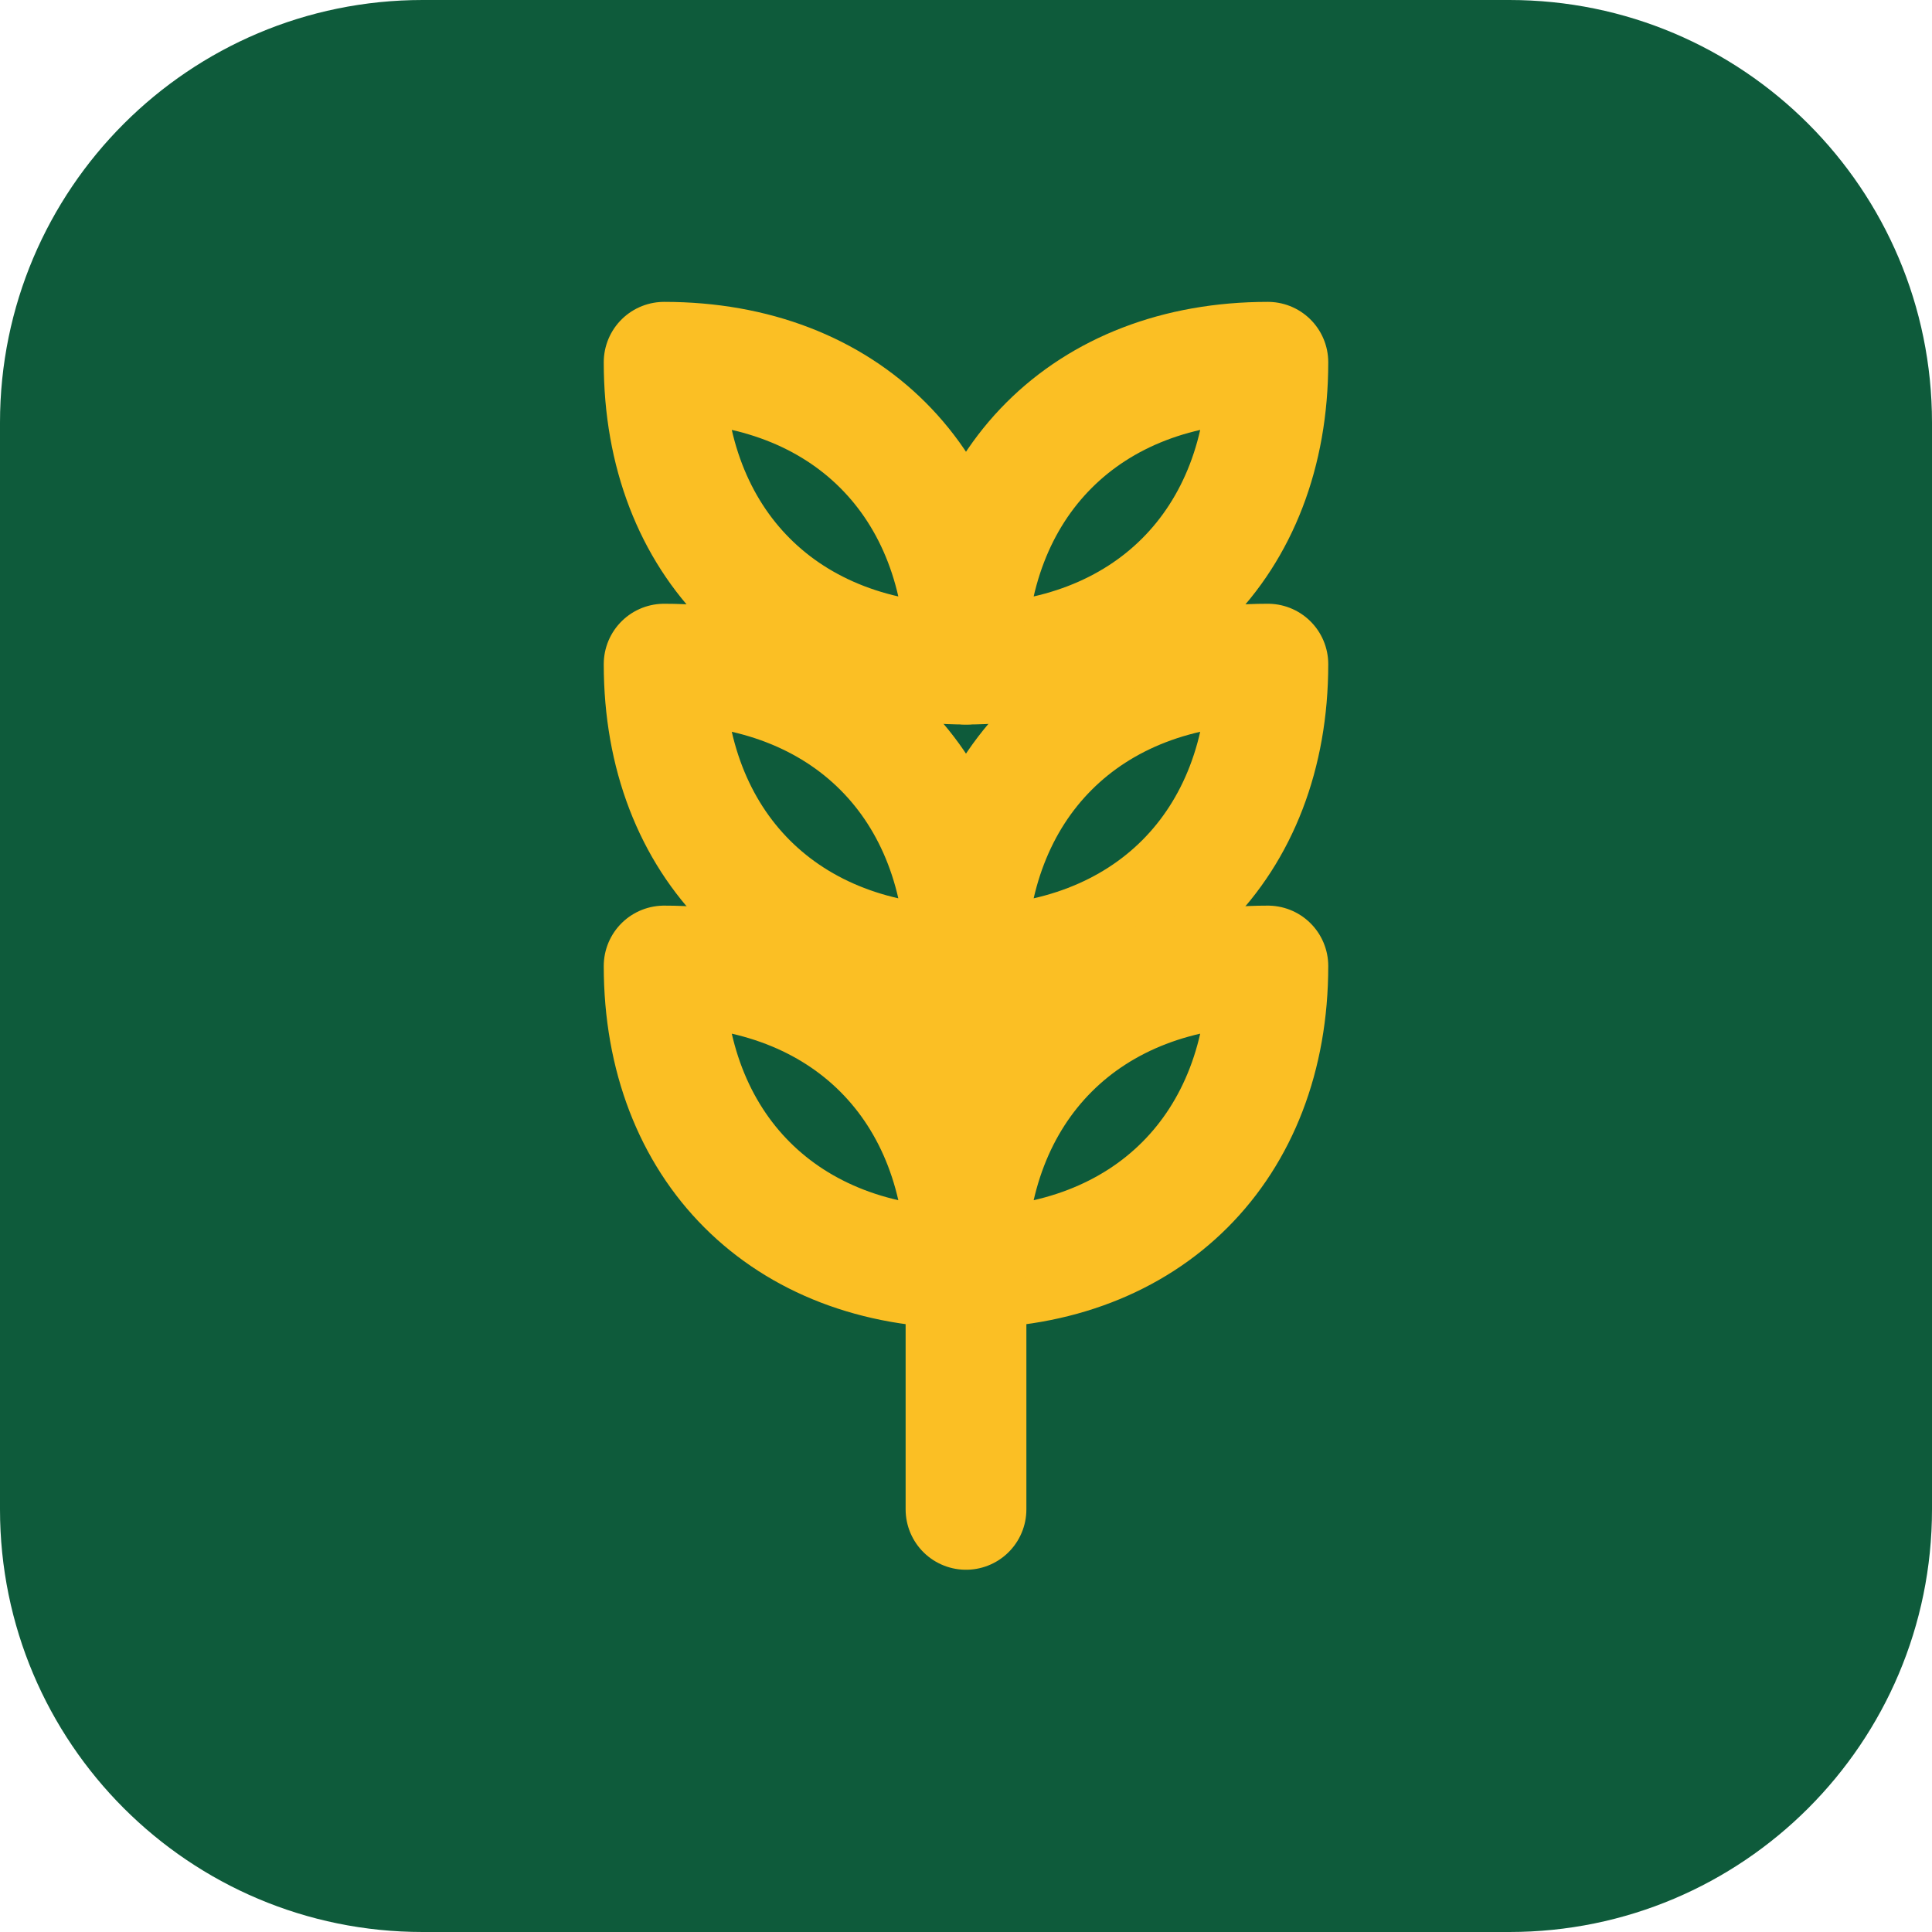
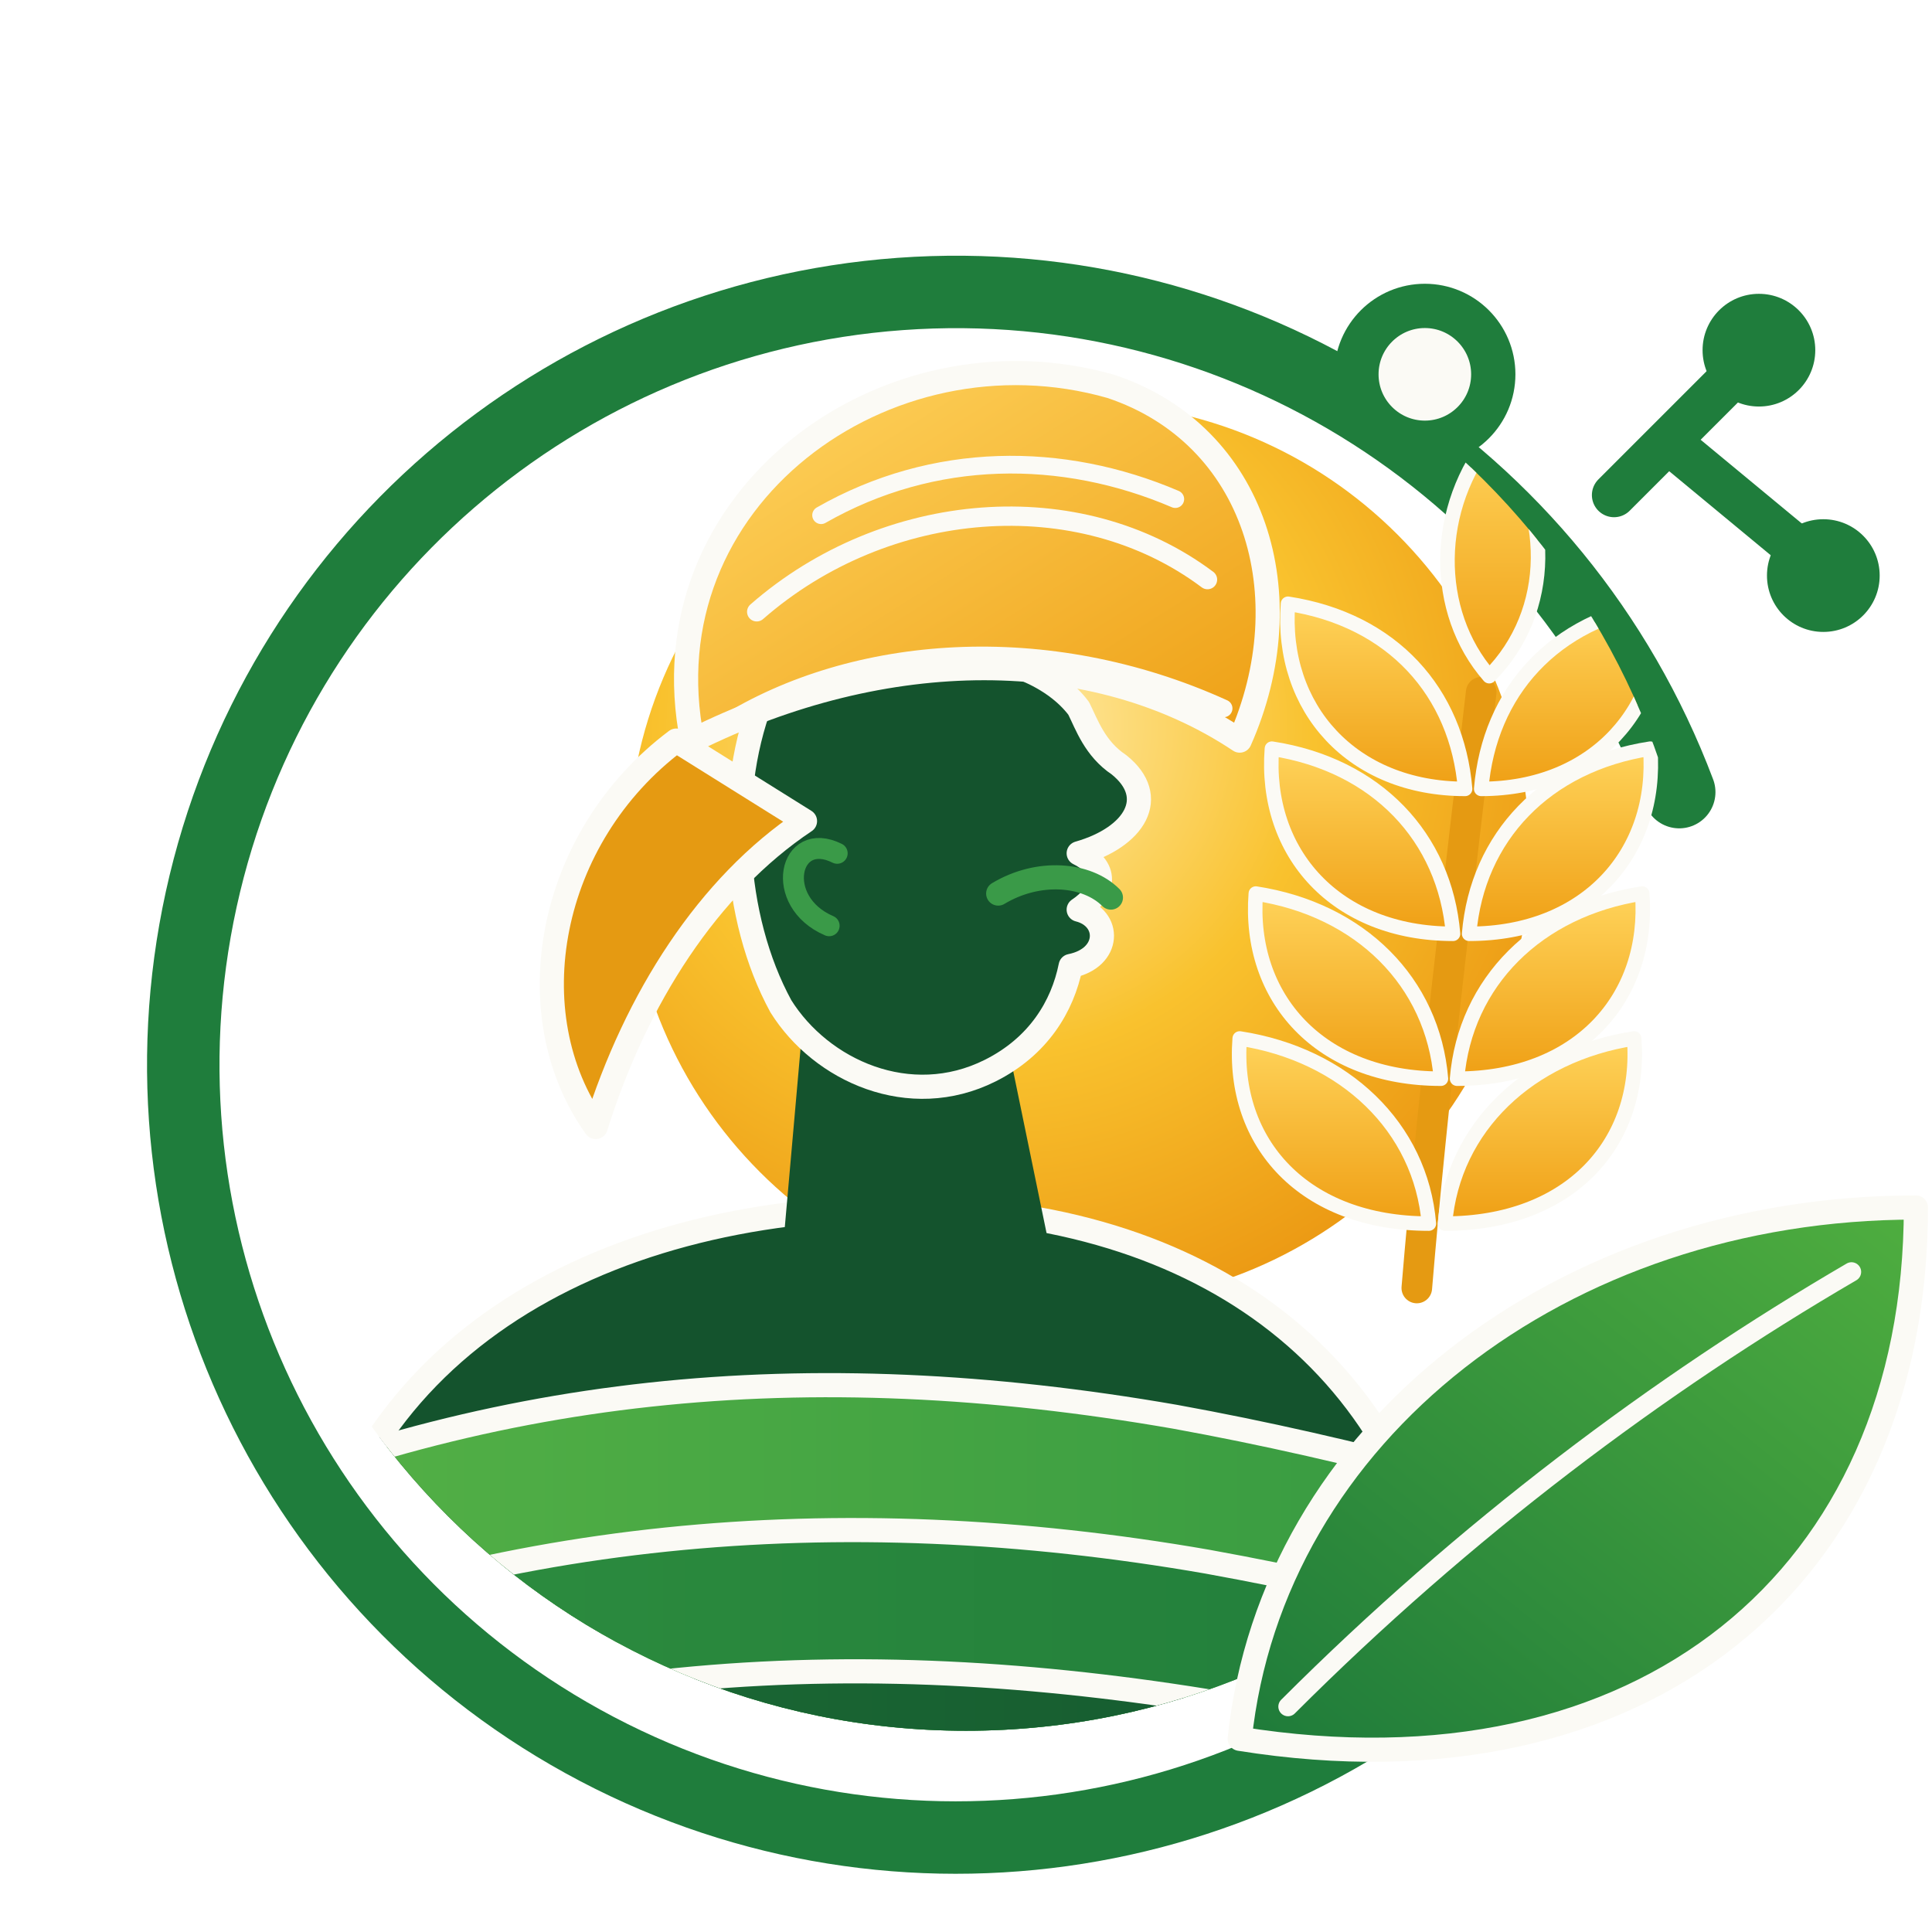
- <svg xmlns="http://www.w3.org/2000/svg" viewBox="0 0 64 64">
-   <rect width="64" height="64" rx="14" fill="#0e5b3b" />
-   <g transform="translate(8 8) scale(2)" stroke="#fbbf24" stroke-width="2" fill="none" stroke-linecap="round" stroke-linejoin="round">
-     <path d="M12 21v-9" />
-     <path d="M12 12c0-3 2-5 5-5 0 3-2 5-5 5z" />
-     <path d="M12 12c0-3-2-5-5-5 0 3 2 5 5 5z" />
-     <path d="M12 7c0-3 2-5 5-5 0 3-2 5-5 5z" />
-     <path d="M12 7C12 4 10 2 7 2c0 3 2 5 5 5z" />
-     <path d="M12 17c0-3 2-5 5-5 0 3-2 5-5 5z" />
-     <path d="M12 17c0-3-2-5-5-5 0 3 2 5 5 5z" />
+ <svg xmlns="http://www.w3.org/2000/svg" width="240" height="240" viewBox="0 0 240 240">
+   <g transform="translate(0 0) scale(1)">
+     <defs>
+       <radialGradient id="sun" cx="40%" cy="36%" r="72%">
+         <stop offset="0" stop-color="#ffedb0" />
+         <stop offset="0.5" stop-color="#f9c22e" />
+         <stop offset="1" stop-color="#ea9410" />
+       </radialGradient>
+       <linearGradient id="turban" x1="0" y1="0" x2="1" y2="1">
+         <stop offset="0" stop-color="#ffd662" />
+         <stop offset="1" stop-color="#ee9f14" />
+       </linearGradient>
+       <linearGradient id="grain" x1="0" y1="0" x2="0" y2="1">
+         <stop offset="0" stop-color="#ffd35a" />
+         <stop offset="1" stop-color="#ef9f14" />
+       </linearGradient>
+       <linearGradient id="fa" x1="0" y1="0" x2="1" y2="0">
+         <stop offset="0" stop-color="#57b346" />
+         <stop offset="1" stop-color="#2f9440" />
+       </linearGradient>
+       <linearGradient id="fb" x1="0" y1="0" x2="1" y2="0">
+         <stop offset="0" stop-color="#2f8f3f" />
+         <stop offset="1" stop-color="#1e7a3a" />
+       </linearGradient>
+       <linearGradient id="fc" x1="0" y1="0" x2="1" y2="0">
+         <stop offset="0" stop-color="#1c6f36" />
+         <stop offset="1" stop-color="#14532d" />
+       </linearGradient>
+       <linearGradient id="leaf" x1="0" y1="1" x2="1" y2="0">
+         <stop offset="0" stop-color="#1e7a3a" />
+         <stop offset="1" stop-color="#4fae3f" />
+       </linearGradient>
+       <clipPath id="disc">
+         <circle cx="120" cy="124" r="91" />
+       </clipPath>
+     </defs>
+     <path class="bl-ring" d="M 208.6 98.4 A 96 96 0 1 0 186.2 200.6" fill="none" stroke="#1f7d3c" stroke-width="9" stroke-linecap="round" />
+     <g class="bl-nodes">
+       <circle cx="177" cy="46.5" r="8.5" fill="#fbfaf5" stroke="#1f7d3c" stroke-width="5.5" />
+       <path d="M 200.5 61.5 L 214 48 M 208 55.5 L 222.5 67.5" fill="none" stroke="#1f7d3c" stroke-width="5.5" stroke-linecap="round" />
+       <circle cx="218.5" cy="43.5" r="7" fill="#1f7d3c" />
+       <circle cx="226.5" cy="71.5" r="7" fill="#1f7d3c" />
+     </g>
+     <g clip-path="url(#disc)">
+       <circle class="bl-sun" cx="134" cy="106" r="56" fill="url(#sun)" />
+       <g class="bl-wheat">
+         <path d="M 176 160 C 178 136, 181 112, 184 86" fill="none" stroke="#e59a12" stroke-width="3.8" stroke-linecap="round" />
+         <g fill="url(#grain)" stroke="#fbfaf5" stroke-width="1.8" stroke-linejoin="round">
+           <path d="M 182 98 C 168 98, 159 88, 160 75 C 173 77, 181 86, 182 98 Z" />
+           <path d="M 184 98 C 198 98, 207 88, 206 75 C 193 77, 185 86, 184 98 Z" />
+           <path d="M 180.5 116 C 166 116, 157 106, 158 93 C 171 95, 179.5 104, 180.5 116 Z" />
+           <path d="M 182.5 116 C 197 116, 206 106, 205 93 C 192 95, 183.5 104, 182.5 116 Z" />
+           <path d="M 179 134 C 164 134, 155 124, 156 111 C 169 113, 178 122, 179 134 Z" />
+           <path d="M 181 134 C 196 134, 205 124, 204 111 C 191 113, 182 122, 181 134 Z" />
+           <path d="M 177.5 152 C 162 152, 153 142, 154 129 C 167 131, 176.5 140, 177.5 152 Z" />
+           <path d="M 179.5 152 C 195 152, 204 142, 203 129 C 190 131, 180.5 140, 179.5 152 Z" />
+           <path d="M 185 84 C 178 76, 178 63, 185.5 54 C 193 63, 193 76, 185 84 Z" />
+         </g>
+       </g>
+       <g class="bl-farmer">
+         <path d="M 38 204 C 42 168, 74 150, 112 150 C 150 150, 176 170, 180 204 Z" fill="#14532d" stroke="#fbfaf5" stroke-width="3" />
+         <path d="M 100 124 L 97 158 L 131 158 L 124 124 Z" fill="#14532d" />
+         <path d="M 95 86 C 90 98, 91 114, 97 125 C 102 133, 113 138, 123 133 C 129 130, 132 125, 133 120 C 138 119, 138 114, 134 113 C 137 111, 138 108, 134 106 C 141 104, 144 99, 139 95 C 136 93, 135 90, 134 88 C 128 80, 110 78, 95 86 Z" fill="#14532d" stroke="#fbfaf5" stroke-width="3" stroke-linejoin="round" />
+         <path d="M 104 106 C 98 103, 96 112, 103 115" fill="none" stroke="#3a9a48" stroke-width="2.6" stroke-linecap="round" />
+         <path d="M 124 111 C 129 108, 135 108.5, 138 111.5" fill="none" stroke="#3a9a48" stroke-width="3" stroke-linecap="round" />
+         <g class="bl-turban">
+           <path d="M 84 92 C 68 104, 64 126, 74 140 C 79 124, 88 110, 100 102 Z" fill="#e59a12" stroke="#fbfaf5" stroke-width="3" stroke-linejoin="round" />
+           <path d="M 86 92 C 80 62, 110 40, 138 48 C 156 54, 162 74, 154 92 C 136 80, 110 80, 86 92 Z" fill="url(#turban)" stroke="#fbfaf5" stroke-width="3" stroke-linejoin="round" />
+           <path d="M 94 76 C 110 62, 134 60, 150 72" fill="none" stroke="#fbfaf5" stroke-width="2.4" stroke-linecap="round" />
+           <path d="M 102 64 C 116 56, 132 56, 146 62" fill="none" stroke="#fbfaf5" stroke-width="2.2" stroke-linecap="round" />
+           <path d="M 90 90 C 106 80, 130 78, 152 88" fill="none" stroke="#fbfaf5" stroke-width="2.2" stroke-linecap="round" />
+         </g>
+       </g>
+       <g class="bl-fields">
+         <path d="M 20 190 C 60 172, 100 168, 146 176 C 168 180, 190 186, 222 196 L 222 242 L 20 242 Z" fill="url(#fa)" stroke="#fbfaf5" stroke-width="3" />
+         <path d="M 20 208 C 60 190, 104 186, 150 194 C 172 198, 196 204, 222 214 L 222 242 L 20 242 Z" fill="url(#fb)" stroke="#fbfaf5" stroke-width="3" />
+         <path d="M 20 226 C 64 206, 108 204, 154 212 C 176 216, 200 222, 222 230 L 222 242 L 20 242 Z" fill="url(#fc)" stroke="#fbfaf5" stroke-width="3" />
+       </g>
+     </g>
+     <g class="bl-leaf">
+       <path d="M 154 216 C 158 178, 194 150, 238 150 C 238 196, 204 224, 154 216 Z" fill="url(#leaf)" stroke="#fbfaf5" stroke-width="3" stroke-linejoin="round" />
+       <path d="M 160 212 C 182 190, 206 172, 230 158" fill="none" stroke="#fbfaf5" stroke-width="2.4" stroke-linecap="round" />
+     </g>
  </g>
</svg>
